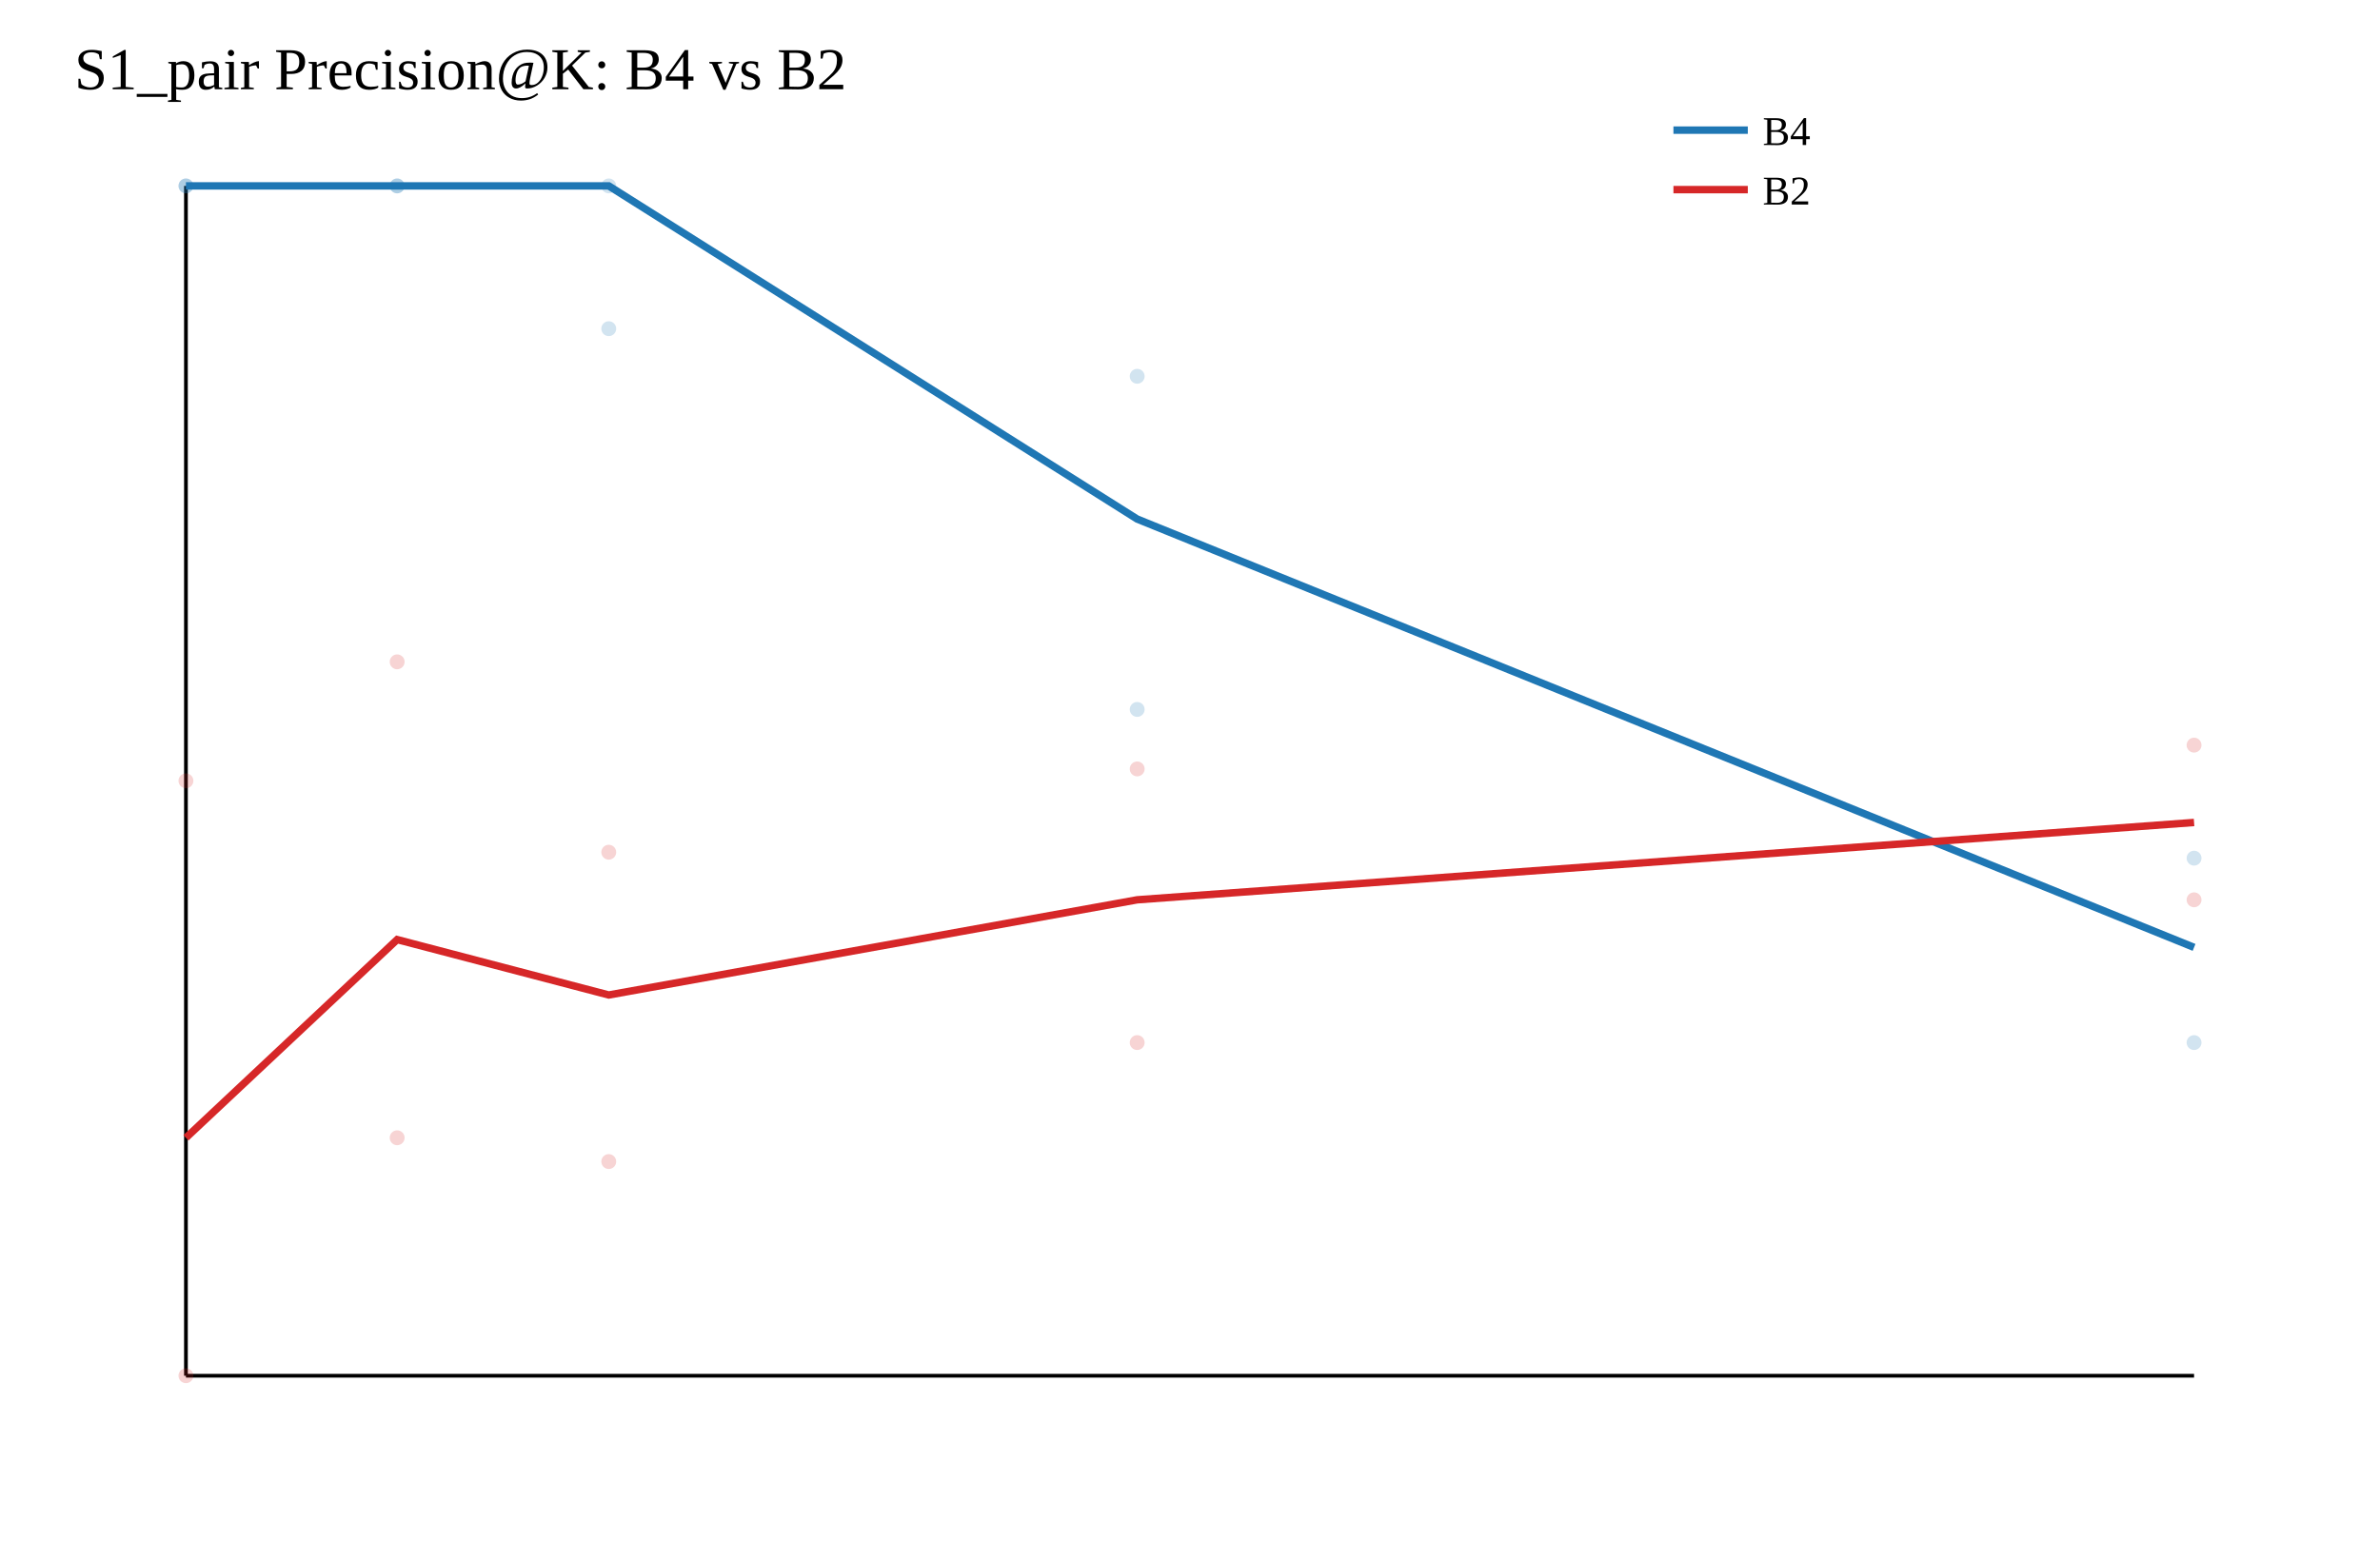
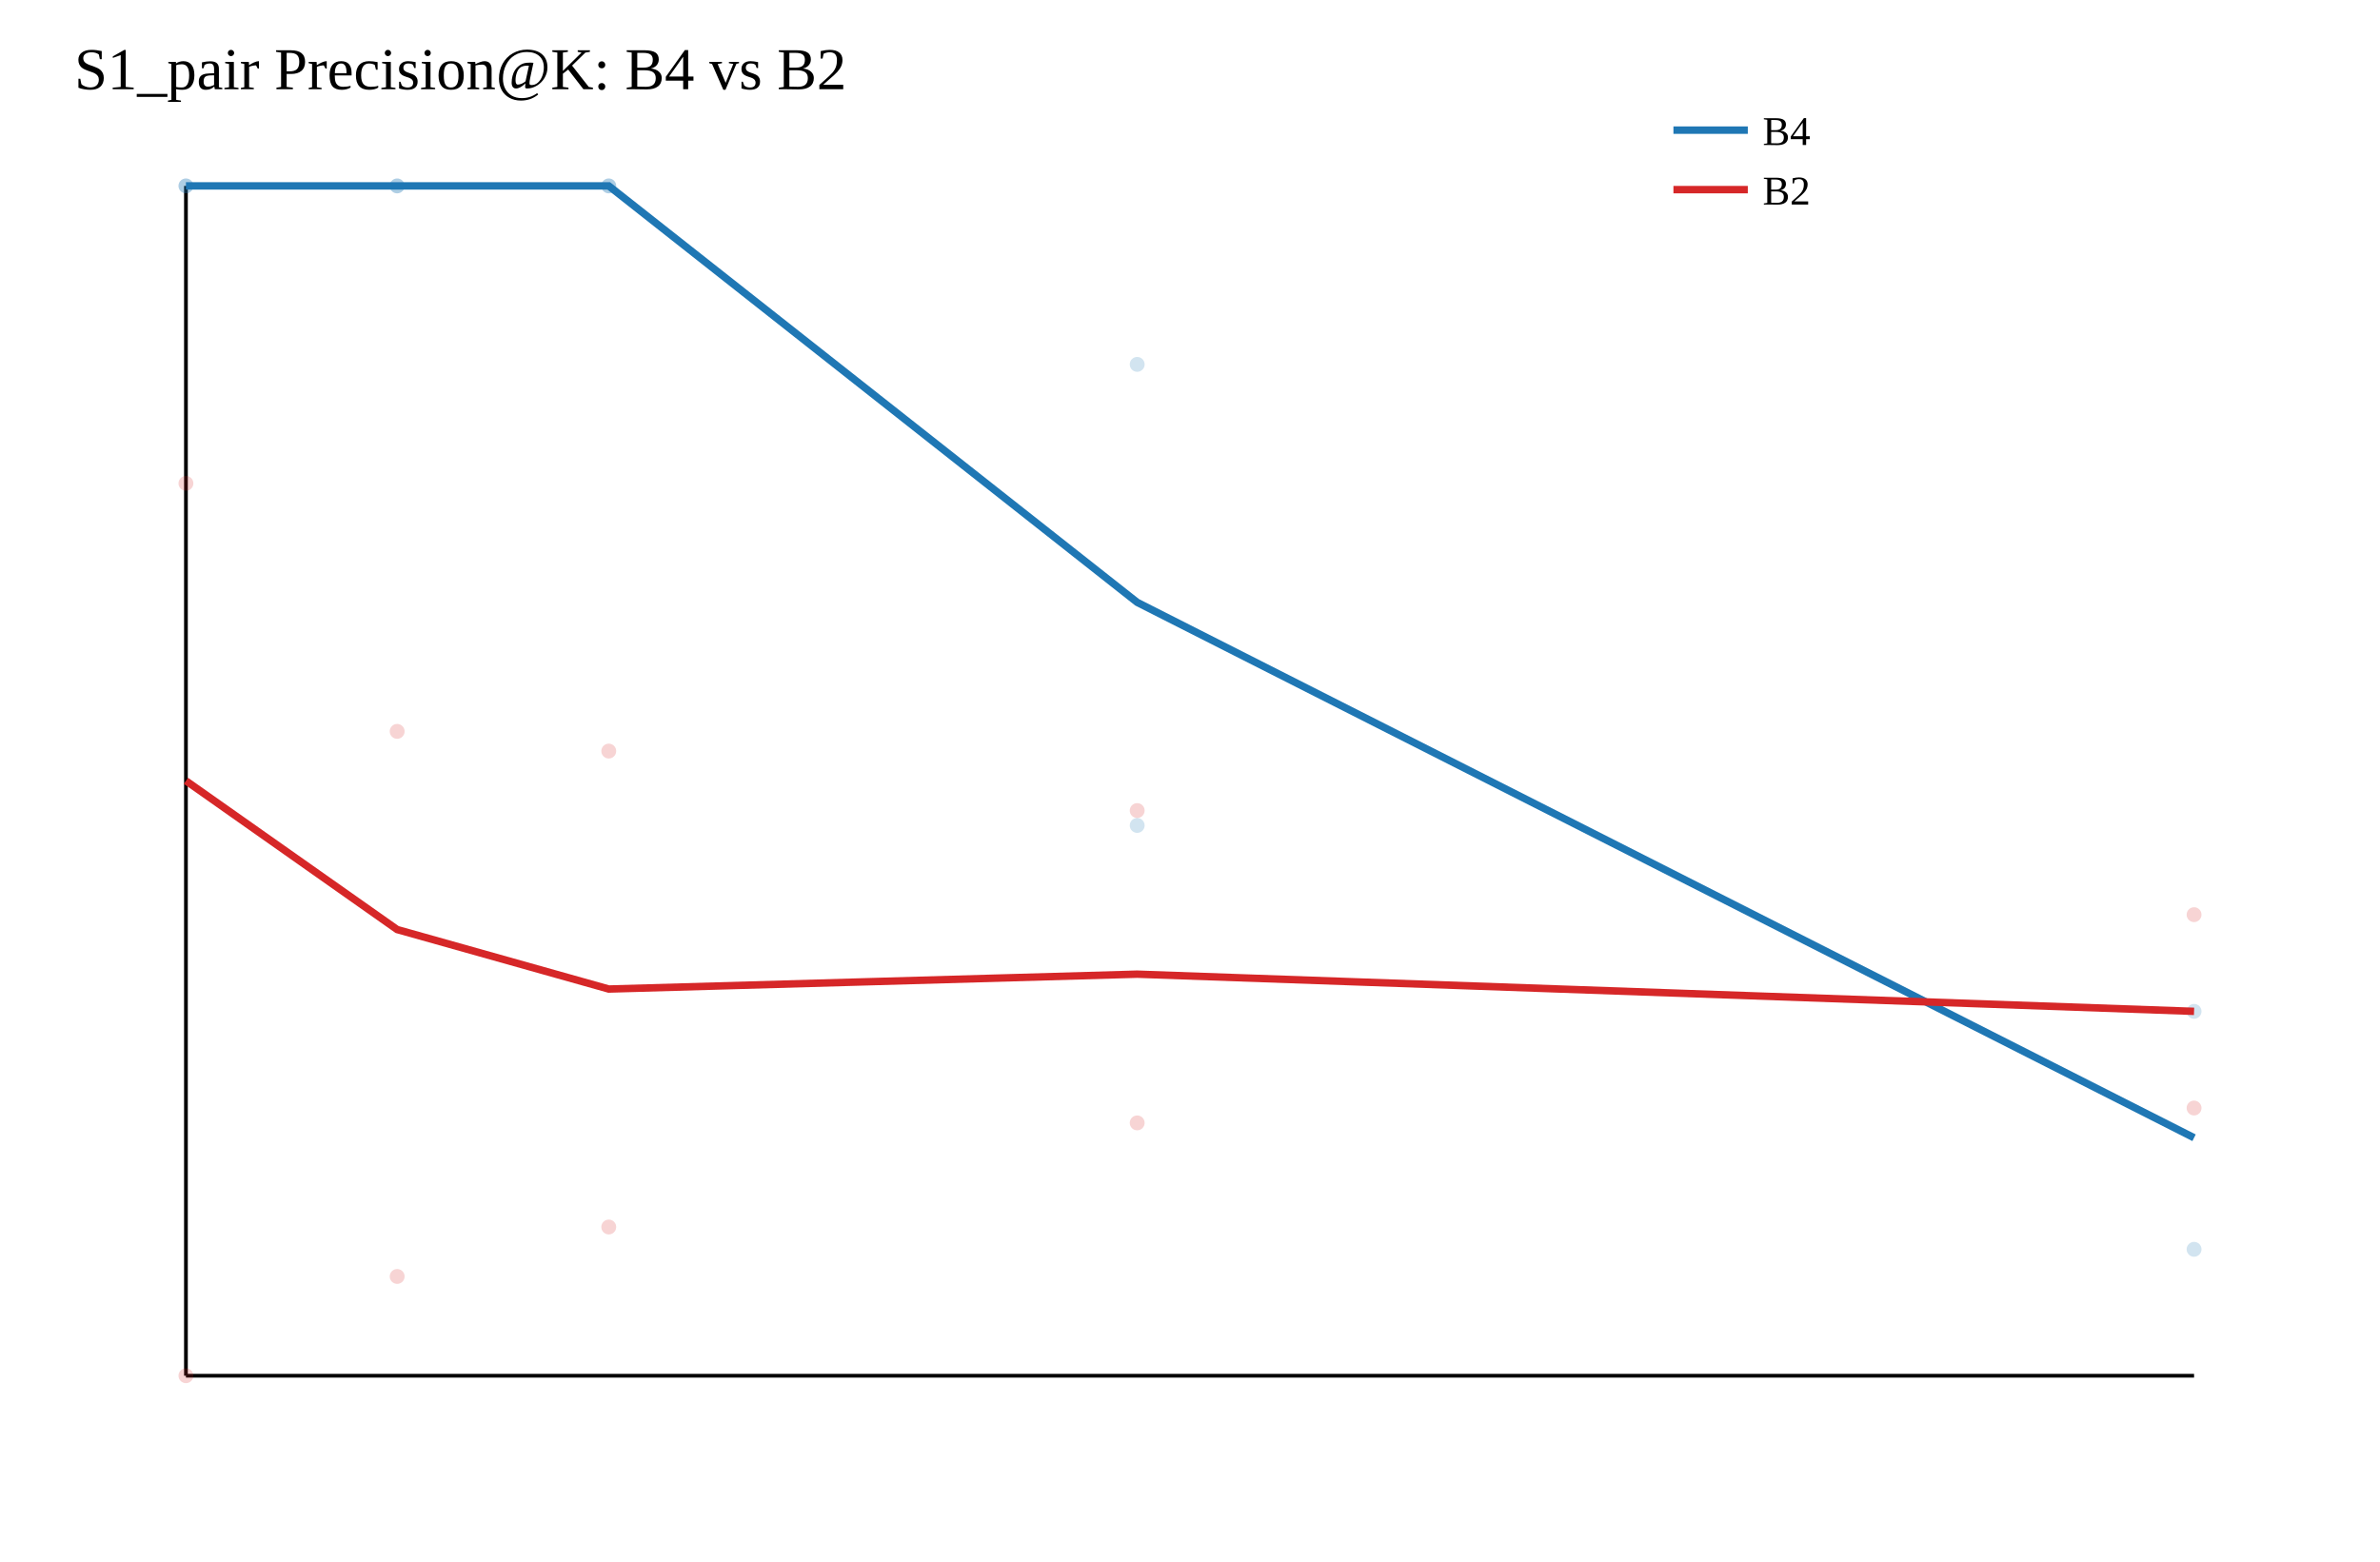
<svg xmlns="http://www.w3.org/2000/svg" width="640" height="420">
  <text x="20" y="24" font-size="16">S1_pair Precision@K: B4 vs B2</text>
  <line x1="50" y1="370" x2="590" y2="370" stroke="black" />
  <line x1="50" y1="370" x2="50" y2="50" stroke="black" />
  <circle cx="50.0" cy="50.0" r="2" fill="#1f77b4" opacity="0.2" />
  <circle cx="106.8" cy="50.0" r="2" fill="#1f77b4" opacity="0.2" />
-   <circle cx="163.7" cy="88.4" r="2" fill="#1f77b4" opacity="0.2" />
-   <circle cx="305.8" cy="190.8" r="2" fill="#1f77b4" opacity="0.2" />
-   <circle cx="590.0" cy="280.4" r="2" fill="#1f77b4" opacity="0.2" />
+   <circle cx="163.7" cy="50.0" r="2" fill="#1f77b4" opacity="0.2" />
+   <circle cx="305.8" cy="222.0" r="2" fill="#1f77b4" opacity="0.2" />
+   <circle cx="590.0" cy="336.0" r="2" fill="#1f77b4" opacity="0.2" />
  <circle cx="50.0" cy="50.0" r="2" fill="#1f77b4" opacity="0.2" />
  <circle cx="106.8" cy="50.0" r="2" fill="#1f77b4" opacity="0.2" />
  <circle cx="163.7" cy="50.0" r="2" fill="#1f77b4" opacity="0.2" />
-   <circle cx="305.8" cy="101.2" r="2" fill="#1f77b4" opacity="0.2" />
-   <circle cx="590.0" cy="230.8" r="2" fill="#1f77b4" opacity="0.2" />
+   <circle cx="305.8" cy="98.0" r="2" fill="#1f77b4" opacity="0.2" />
+   <circle cx="590.0" cy="272.0" r="2" fill="#1f77b4" opacity="0.2" />
  <circle cx="50.0" cy="370.0" r="2" fill="#d62728" opacity="0.2" />
-   <circle cx="106.8" cy="306.0" r="2" fill="#d62728" opacity="0.2" />
-   <circle cx="163.7" cy="312.4" r="2" fill="#d62728" opacity="0.2" />
-   <circle cx="305.8" cy="280.4" r="2" fill="#d62728" opacity="0.2" />
-   <circle cx="590.0" cy="242.0" r="2" fill="#d62728" opacity="0.2" />
-   <circle cx="50.0" cy="210.0" r="2" fill="#d62728" opacity="0.2" />
-   <circle cx="106.8" cy="178.0" r="2" fill="#d62728" opacity="0.2" />
-   <circle cx="163.7" cy="229.2" r="2" fill="#d62728" opacity="0.2" />
-   <circle cx="305.8" cy="206.8" r="2" fill="#d62728" opacity="0.2" />
-   <circle cx="590.0" cy="200.4" r="2" fill="#d62728" opacity="0.2" />
-   <polyline fill="none" stroke="#1f77b4" stroke-width="2" points="50.0,50.0 106.8,50.0 163.7,50.0 305.8,139.6 590.0,254.8" />
+   <circle cx="106.8" cy="343.3" r="2" fill="#d62728" opacity="0.2" />
+   <circle cx="163.7" cy="330.0" r="2" fill="#d62728" opacity="0.2" />
+   <circle cx="305.8" cy="302.0" r="2" fill="#d62728" opacity="0.2" />
+   <circle cx="590.0" cy="298.0" r="2" fill="#d62728" opacity="0.2" />
+   <circle cx="50.0" cy="130.0" r="2" fill="#d62728" opacity="0.2" />
+   <circle cx="106.8" cy="196.7" r="2" fill="#d62728" opacity="0.2" />
+   <circle cx="163.7" cy="202.0" r="2" fill="#d62728" opacity="0.2" />
+   <circle cx="305.8" cy="218.0" r="2" fill="#d62728" opacity="0.2" />
+   <circle cx="590.0" cy="246.0" r="2" fill="#d62728" opacity="0.2" />
+   <polyline fill="none" stroke="#1f77b4" stroke-width="2" points="50.0,50.0 106.8,50.0 163.7,50.0 305.8,162.0 590.0,306.0" />
  <line x1="450" y1="35" x2="470" y2="35" stroke="#1f77b4" stroke-width="2" />
  <text x="474" y="39" font-size="11">B4</text>
-   <polyline fill="none" stroke="#d62728" stroke-width="2" points="50.0,306.0 106.8,252.7 163.7,267.6 305.8,242.0 590.0,221.2" />
+   <polyline fill="none" stroke="#d62728" stroke-width="2" points="50.0,210.0 106.8,250.0 163.7,266.0 305.8,262.0 590.0,272.0" />
  <line x1="450" y1="51" x2="470" y2="51" stroke="#d62728" stroke-width="2" />
  <text x="474" y="55" font-size="11">B2</text>
</svg>
